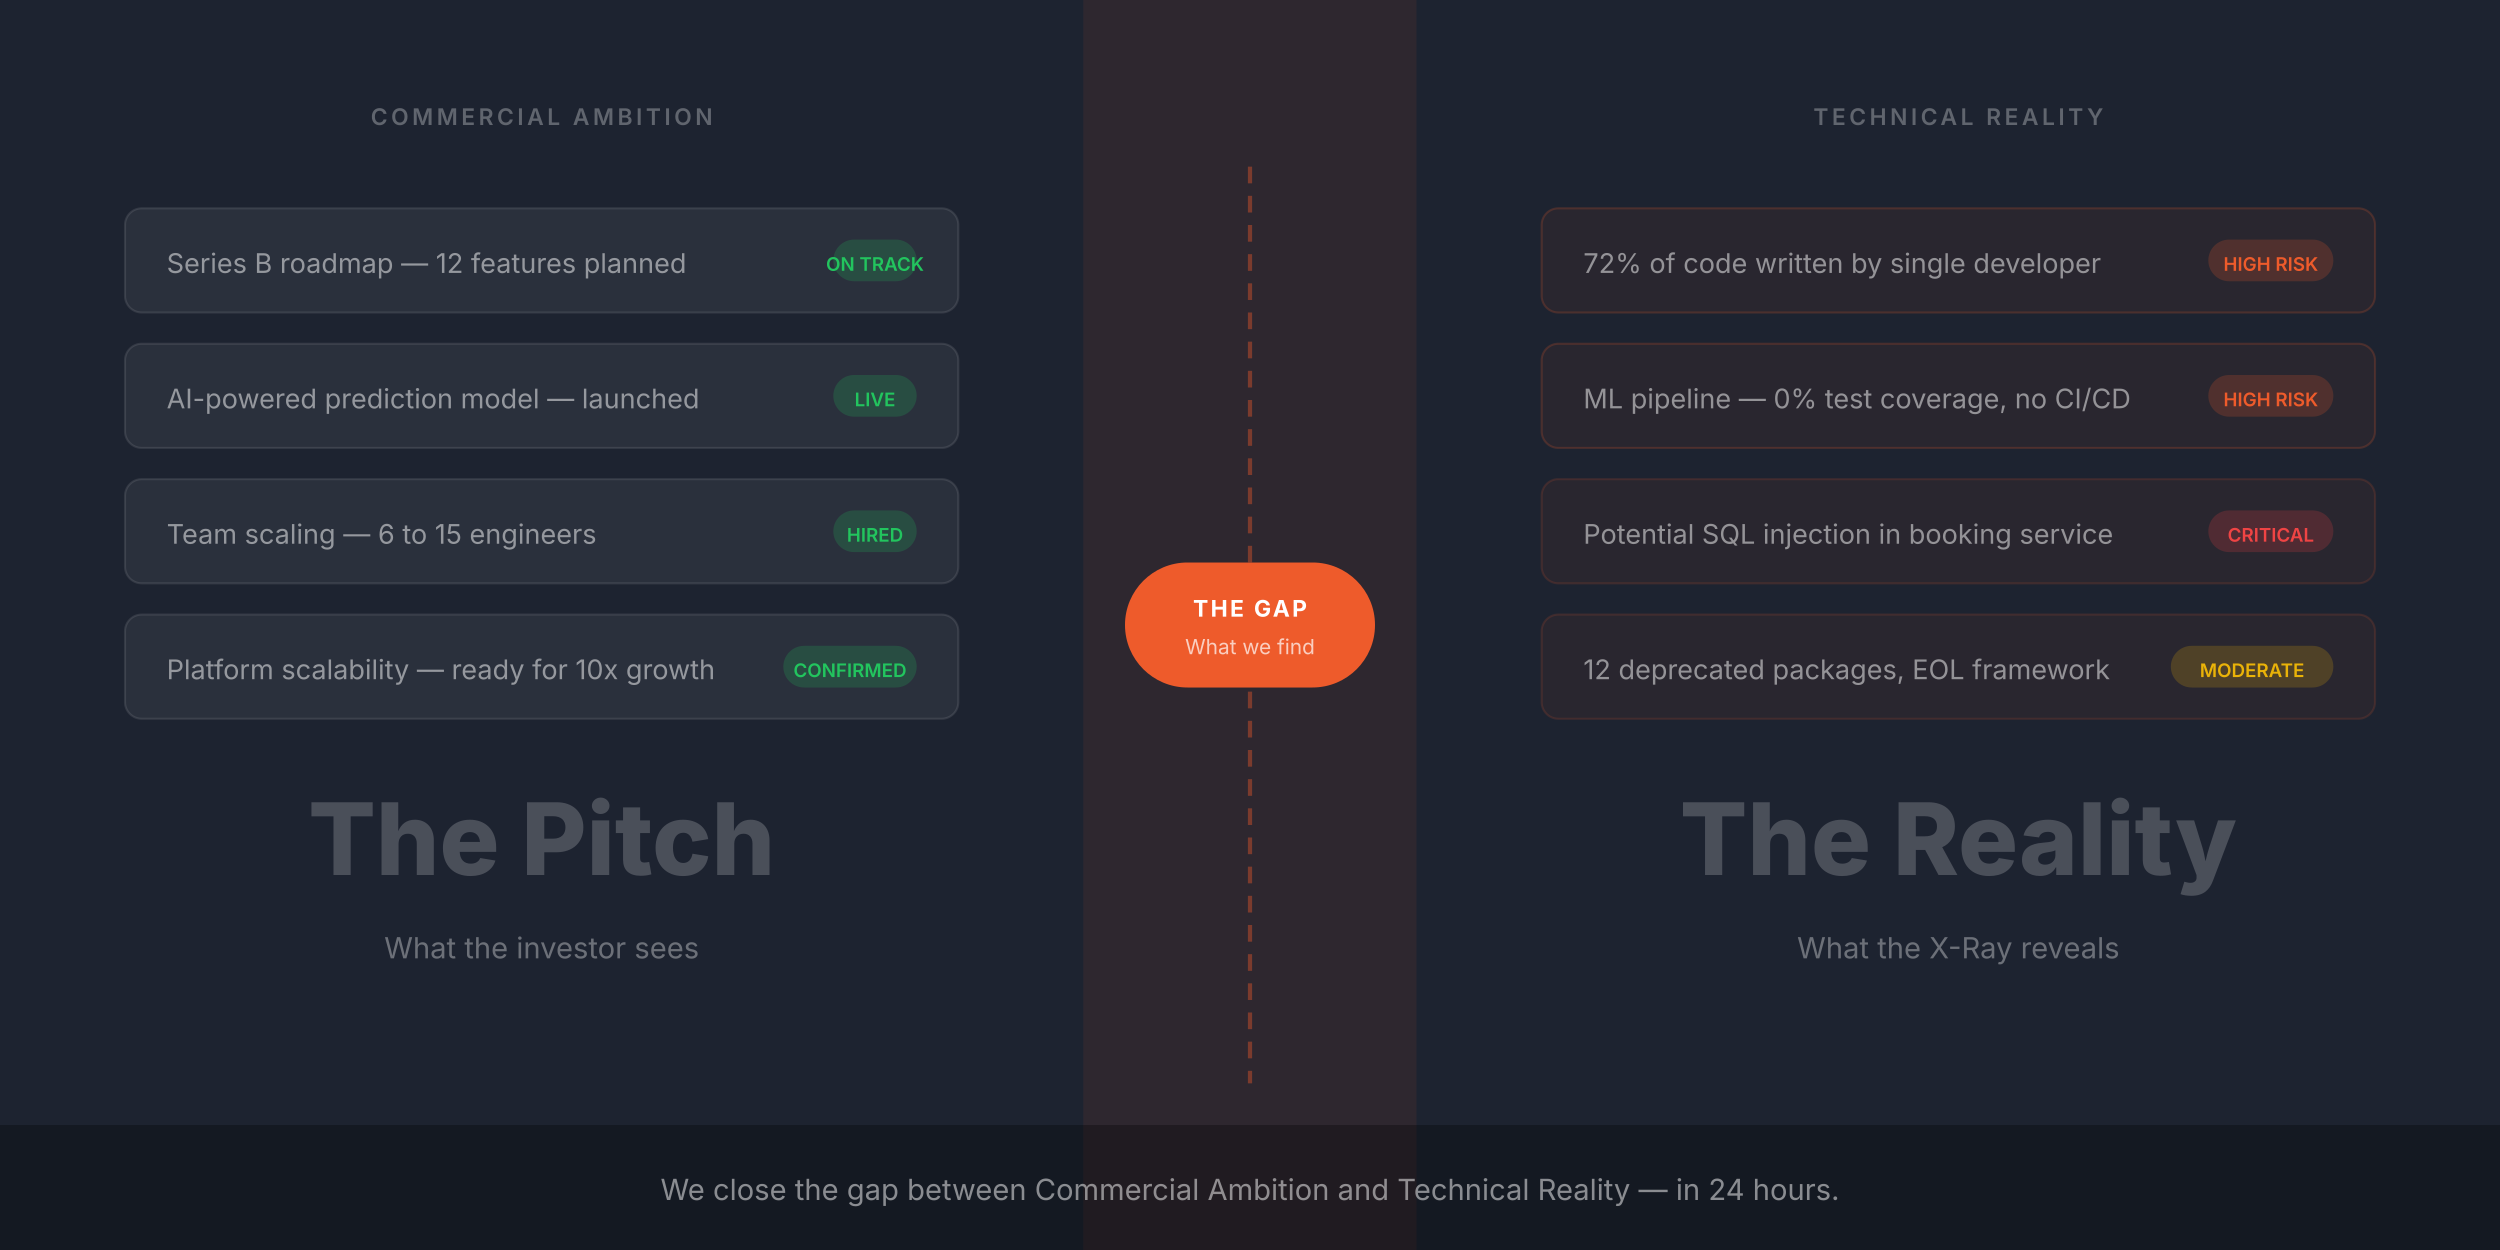
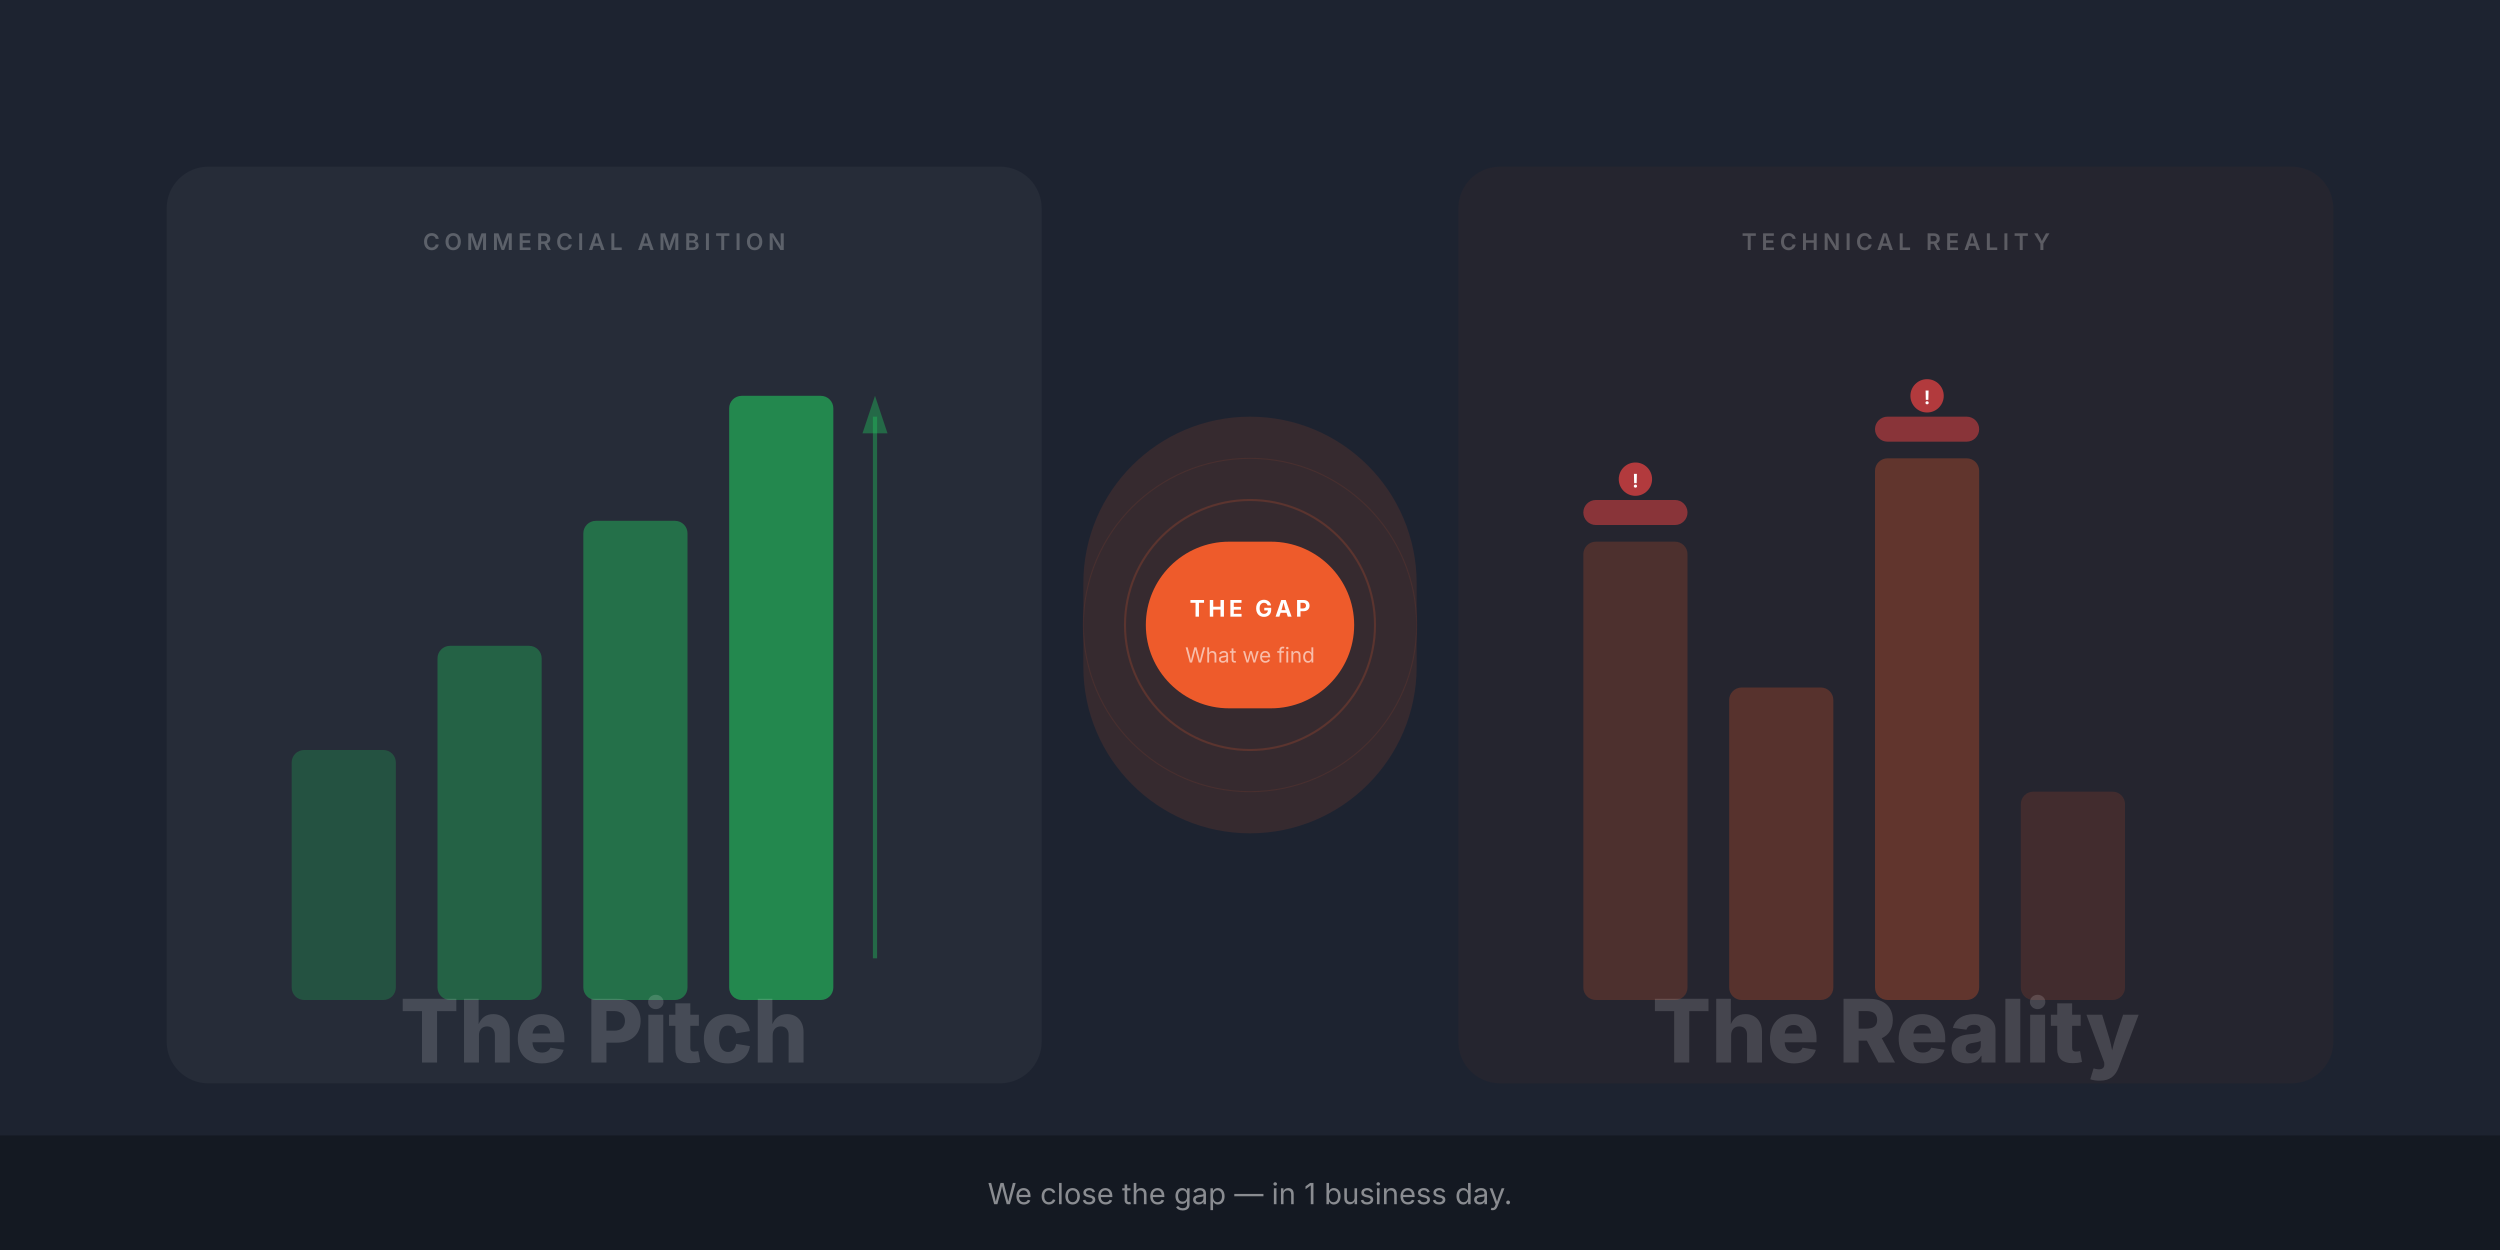
<svg xmlns="http://www.w3.org/2000/svg" viewBox="0 0 1200 600" font-family="Inter, sans-serif">
  <rect width="1200" height="600" fill="#1D2330" />
-   <g transform="translate(0, 0)">
-     <rect width="520" height="600" fill="#1D2330" />
-     <text x="260" y="60" text-anchor="middle" fill="rgba(255,255,255,0.3)" font-size="11" font-weight="600" letter-spacing="0.15em">COMMERCIAL AMBITION</text>
-     <g transform="translate(60, 100)">
-       <rect width="400" height="50" rx="8" fill="rgba(255,255,255,0.06)" stroke="rgba(255,255,255,0.1)" stroke-width="1" />
-       <text x="20" y="31" fill="rgba(255,255,255,0.5)" font-size="13">Series B roadmap — 12 features planned</text>
-       <rect x="340" y="15" width="40" height="20" rx="10" fill="rgba(34, 197, 94, 0.2)" />
-       <text x="360" y="30" text-anchor="middle" fill="#22C55E" font-size="9" font-weight="600">ON TRACK</text>
-     </g>
-     <g transform="translate(60, 165)">
-       <rect width="400" height="50" rx="8" fill="rgba(255,255,255,0.06)" stroke="rgba(255,255,255,0.1)" stroke-width="1" />
-       <text x="20" y="31" fill="rgba(255,255,255,0.5)" font-size="13">AI-powered prediction model — launched</text>
-       <rect x="340" y="15" width="40" height="20" rx="10" fill="rgba(34, 197, 94, 0.2)" />
-       <text x="360" y="30" text-anchor="middle" fill="#22C55E" font-size="9" font-weight="600">LIVE</text>
-     </g>
-     <g transform="translate(60, 230)">
-       <rect width="400" height="50" rx="8" fill="rgba(255,255,255,0.06)" stroke="rgba(255,255,255,0.1)" stroke-width="1" />
-       <text x="20" y="31" fill="rgba(255,255,255,0.5)" font-size="13">Team scaling — 6 to 15 engineers</text>
-       <rect x="340" y="15" width="40" height="20" rx="10" fill="rgba(34, 197, 94, 0.2)" />
-       <text x="360" y="30" text-anchor="middle" fill="#22C55E" font-size="9" font-weight="600">HIRED</text>
-     </g>
-     <g transform="translate(60, 295)">
-       <rect width="400" height="50" rx="8" fill="rgba(255,255,255,0.06)" stroke="rgba(255,255,255,0.1)" stroke-width="1" />
-       <text x="20" y="31" fill="rgba(255,255,255,0.5)" font-size="13">Platform scalability — ready for 10x growth</text>
-       <rect x="316" y="15" width="64" height="20" rx="10" fill="rgba(34, 197, 94, 0.2)" />
-       <text x="348" y="30" text-anchor="middle" fill="#22C55E" font-size="9" font-weight="600">CONFIRMED</text>
-     </g>
-     <text x="260" y="420" text-anchor="middle" fill="rgba(255,255,255,0.2)" font-size="48" font-weight="800">The Pitch</text>
-     <text x="260" y="460" text-anchor="middle" fill="rgba(255,255,255,0.35)" font-size="14">What the investor sees</text>
+   <g transform="translate(80, 80)">
+     <rect width="420" height="440" rx="20" fill="rgba(255,255,255,0.04)" />
+     <text x="210" y="40" text-anchor="middle" fill="rgba(255,255,255,0.25)" font-size="11" font-weight="600" letter-spacing="0.2em">COMMERCIAL AMBITION</text>
+     <rect x="60" y="280" width="50" height="120" rx="6" fill="rgba(34, 197, 94, 0.25)" />
+     <rect x="130" y="230" width="50" height="170" rx="6" fill="rgba(34, 197, 94, 0.35)" />
+     <rect x="200" y="170" width="50" height="230" rx="6" fill="rgba(34, 197, 94, 0.45)" />
+     <rect x="270" y="110" width="50" height="290" rx="6" fill="rgba(34, 197, 94, 0.6)" />
+     <line x1="340" y1="380" x2="340" y2="120" stroke="rgba(34, 197, 94, 0.4)" stroke-width="2" />
+     <polygon points="334,128 340,110 346,128" fill="rgba(34, 197, 94, 0.4)" />
+     <text x="210" y="430" text-anchor="middle" fill="rgba(255,255,255,0.15)" font-size="42" font-weight="800">The Pitch</text>
  </g>
-   <g transform="translate(520, 0)">
-     <rect width="160" height="600" fill="#EE5B2B" opacity="0.08" />
-     <line x1="80" y1="80" x2="80" y2="520" stroke="#EE5B2B" stroke-width="2" stroke-dasharray="8,6" opacity="0.4" />
-     <rect x="20" y="270" width="120" height="60" rx="30" fill="#EE5B2B" />
-     <text x="80" y="296" text-anchor="middle" fill="#FFFFFF" font-size="11" font-weight="700" letter-spacing="0.1em">THE GAP</text>
-     <text x="80" y="314" text-anchor="middle" fill="rgba(255,255,255,0.7)" font-size="10">What we find</text>
+   <g transform="translate(520, 200)">
+     <rect width="160" height="200" rx="80" fill="#EE5B2B" opacity="0.12" />
+     <rect x="30" y="60" width="100" height="80" rx="40" fill="#EE5B2B" />
+     <text x="80" y="96" text-anchor="middle" fill="#FFFFFF" font-size="11" font-weight="700" letter-spacing="0.15em">THE GAP</text>
+     <text x="80" y="118" text-anchor="middle" fill="rgba(255,255,255,0.6)" font-size="10">What we find</text>
+     <circle cx="80" cy="100" r="60" fill="none" stroke="#EE5B2B" stroke-width="1" opacity="0.2" />
+     <circle cx="80" cy="100" r="80" fill="none" stroke="#EE5B2B" stroke-width="0.5" opacity="0.1" />
  </g>
-   <g transform="translate(680, 0)">
-     <rect width="520" height="600" fill="#1D2330" />
-     <text x="260" y="60" text-anchor="middle" fill="rgba(255,255,255,0.3)" font-size="11" font-weight="600" letter-spacing="0.15em">TECHNICAL REALITY</text>
-     <g transform="translate(60, 100)">
-       <rect width="400" height="50" rx="8" fill="rgba(238, 91, 43, 0.06)" stroke="rgba(238, 91, 43, 0.2)" stroke-width="1" />
-       <text x="20" y="31" fill="rgba(255,255,255,0.5)" font-size="13">72% of code written by single developer</text>
-       <rect x="320" y="15" width="60" height="20" rx="10" fill="rgba(238, 91, 43, 0.2)" />
-       <text x="350" y="30" text-anchor="middle" fill="#EE5B2B" font-size="9" font-weight="600">HIGH RISK</text>
-     </g>
-     <g transform="translate(60, 165)">
-       <rect width="400" height="50" rx="8" fill="rgba(238, 91, 43, 0.06)" stroke="rgba(238, 91, 43, 0.2)" stroke-width="1" />
-       <text x="20" y="31" fill="rgba(255,255,255,0.5)" font-size="13">ML pipeline — 0% test coverage, no CI/CD</text>
-       <rect x="320" y="15" width="60" height="20" rx="10" fill="rgba(238, 91, 43, 0.2)" />
-       <text x="350" y="30" text-anchor="middle" fill="#EE5B2B" font-size="9" font-weight="600">HIGH RISK</text>
-     </g>
-     <g transform="translate(60, 230)">
-       <rect width="400" height="50" rx="8" fill="rgba(238, 91, 43, 0.06)" stroke="rgba(238, 91, 43, 0.15)" stroke-width="1" />
-       <text x="20" y="31" fill="rgba(255,255,255,0.5)" font-size="13">Potential SQL injection in booking service</text>
-       <rect x="320" y="15" width="60" height="20" rx="10" fill="rgba(239, 68, 68, 0.2)" />
-       <text x="350" y="30" text-anchor="middle" fill="#EF4444" font-size="9" font-weight="600">CRITICAL</text>
-     </g>
-     <g transform="translate(60, 295)">
-       <rect width="400" height="50" rx="8" fill="rgba(238, 91, 43, 0.06)" stroke="rgba(238, 91, 43, 0.15)" stroke-width="1" />
-       <text x="20" y="31" fill="rgba(255,255,255,0.5)" font-size="13">12 deprecated packages, EOL framework</text>
-       <rect x="302" y="15" width="78" height="20" rx="10" fill="rgba(234, 179, 8, 0.2)" />
-       <text x="341" y="30" text-anchor="middle" fill="#EAB308" font-size="9" font-weight="600">MODERATE</text>
-     </g>
-     <text x="260" y="420" text-anchor="middle" fill="rgba(255,255,255,0.2)" font-size="48" font-weight="800">The Reality</text>
-     <text x="260" y="460" text-anchor="middle" fill="rgba(255,255,255,0.35)" font-size="14">What the X-Ray reveals</text>
+   <g transform="translate(700, 80)">
+     <rect width="420" height="440" rx="20" fill="rgba(238, 91, 43, 0.04)" />
+     <text x="210" y="40" text-anchor="middle" fill="rgba(255,255,255,0.25)" font-size="11" font-weight="600" letter-spacing="0.2em">TECHNICAL REALITY</text>
+     <rect x="60" y="180" width="50" height="220" rx="6" fill="rgba(238, 91, 43, 0.2)" />
+     <rect x="60" y="160" width="50" height="12" rx="6" fill="rgba(239, 68, 68, 0.5)" />
+     <rect x="130" y="250" width="50" height="150" rx="6" fill="rgba(238, 91, 43, 0.25)" />
+     <rect x="200" y="140" width="50" height="260" rx="6" fill="rgba(238, 91, 43, 0.3)" />
+     <rect x="200" y="120" width="50" height="12" rx="6" fill="rgba(239, 68, 68, 0.5)" />
+     <rect x="270" y="300" width="50" height="100" rx="6" fill="rgba(238, 91, 43, 0.15)" />
+     <circle cx="85" cy="150" r="8" fill="rgba(239, 68, 68, 0.7)" />
+     <text x="85" y="154" text-anchor="middle" fill="#fff" font-size="9" font-weight="700">!</text>
+     <circle cx="225" cy="110" r="8" fill="rgba(239, 68, 68, 0.7)" />
+     <text x="225" y="114" text-anchor="middle" fill="#fff" font-size="9" font-weight="700">!</text>
+     <text x="210" y="430" text-anchor="middle" fill="rgba(255,255,255,0.15)" font-size="42" font-weight="800">The Reality</text>
  </g>
-   <rect x="0" y="540" width="1200" height="60" fill="rgba(0,0,0,0.3)" />
-   <text x="600" y="576" text-anchor="middle" fill="rgba(255,255,255,0.5)" font-size="14">We close the gap between Commercial Ambition and Technical Reality — in 24 hours.</text>
+   <rect x="0" y="545" width="1200" height="55" fill="rgba(0,0,0,0.3)" />
+   <text x="600" y="578" text-anchor="middle" fill="rgba(255,255,255,0.5)" font-size="14">We close the gap — in 1 business day.</text>
</svg>
